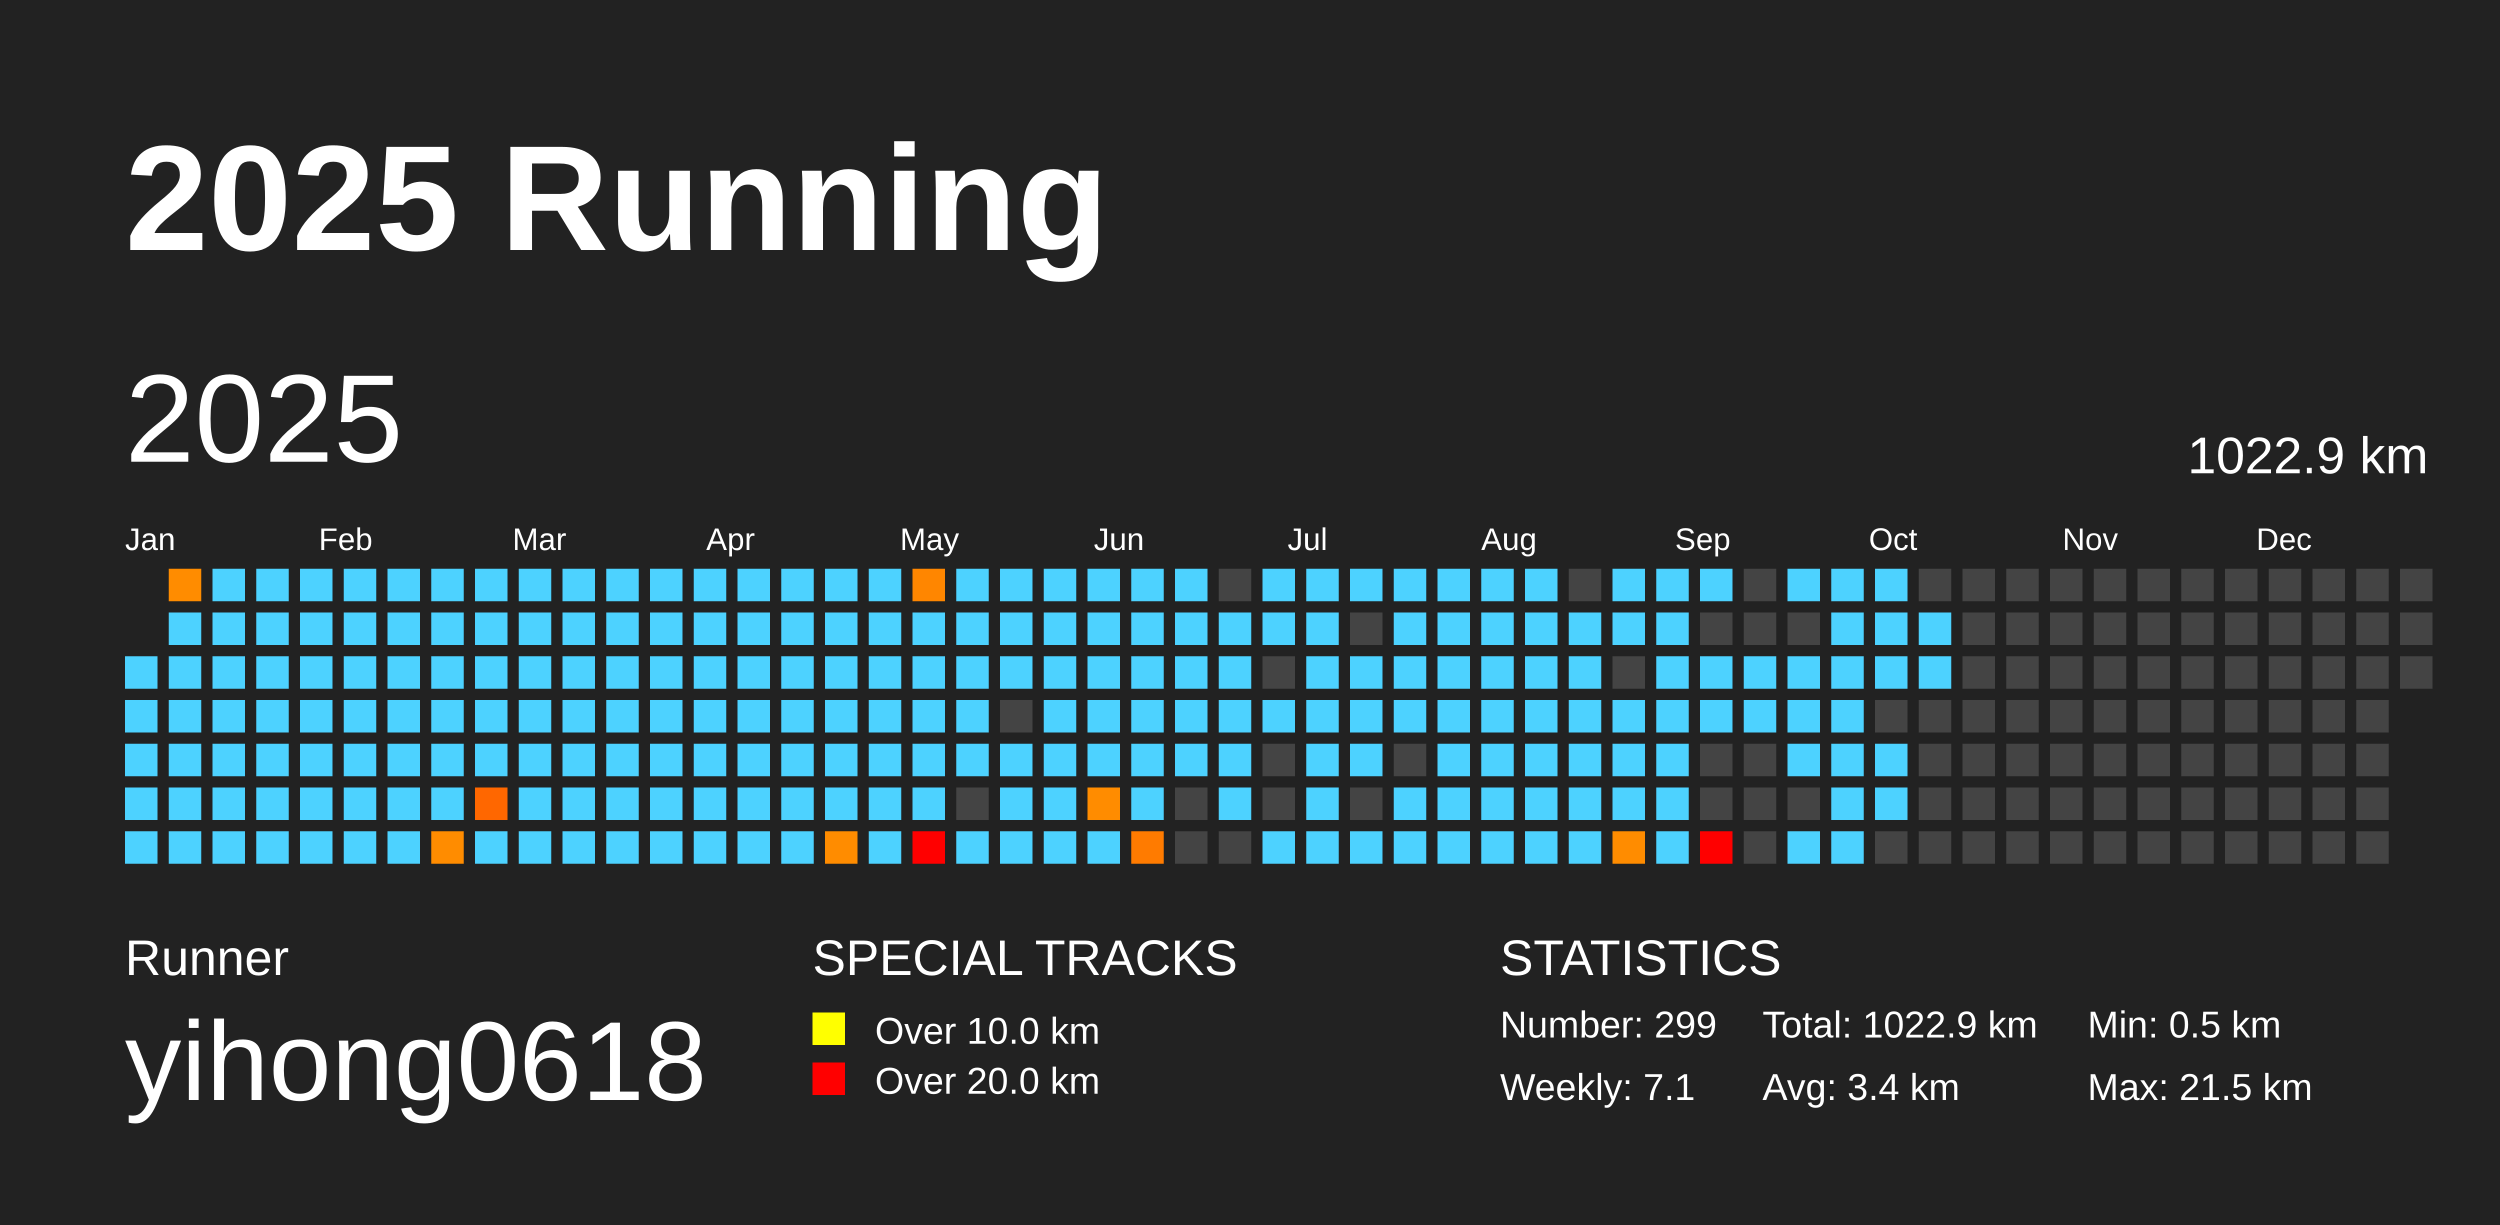
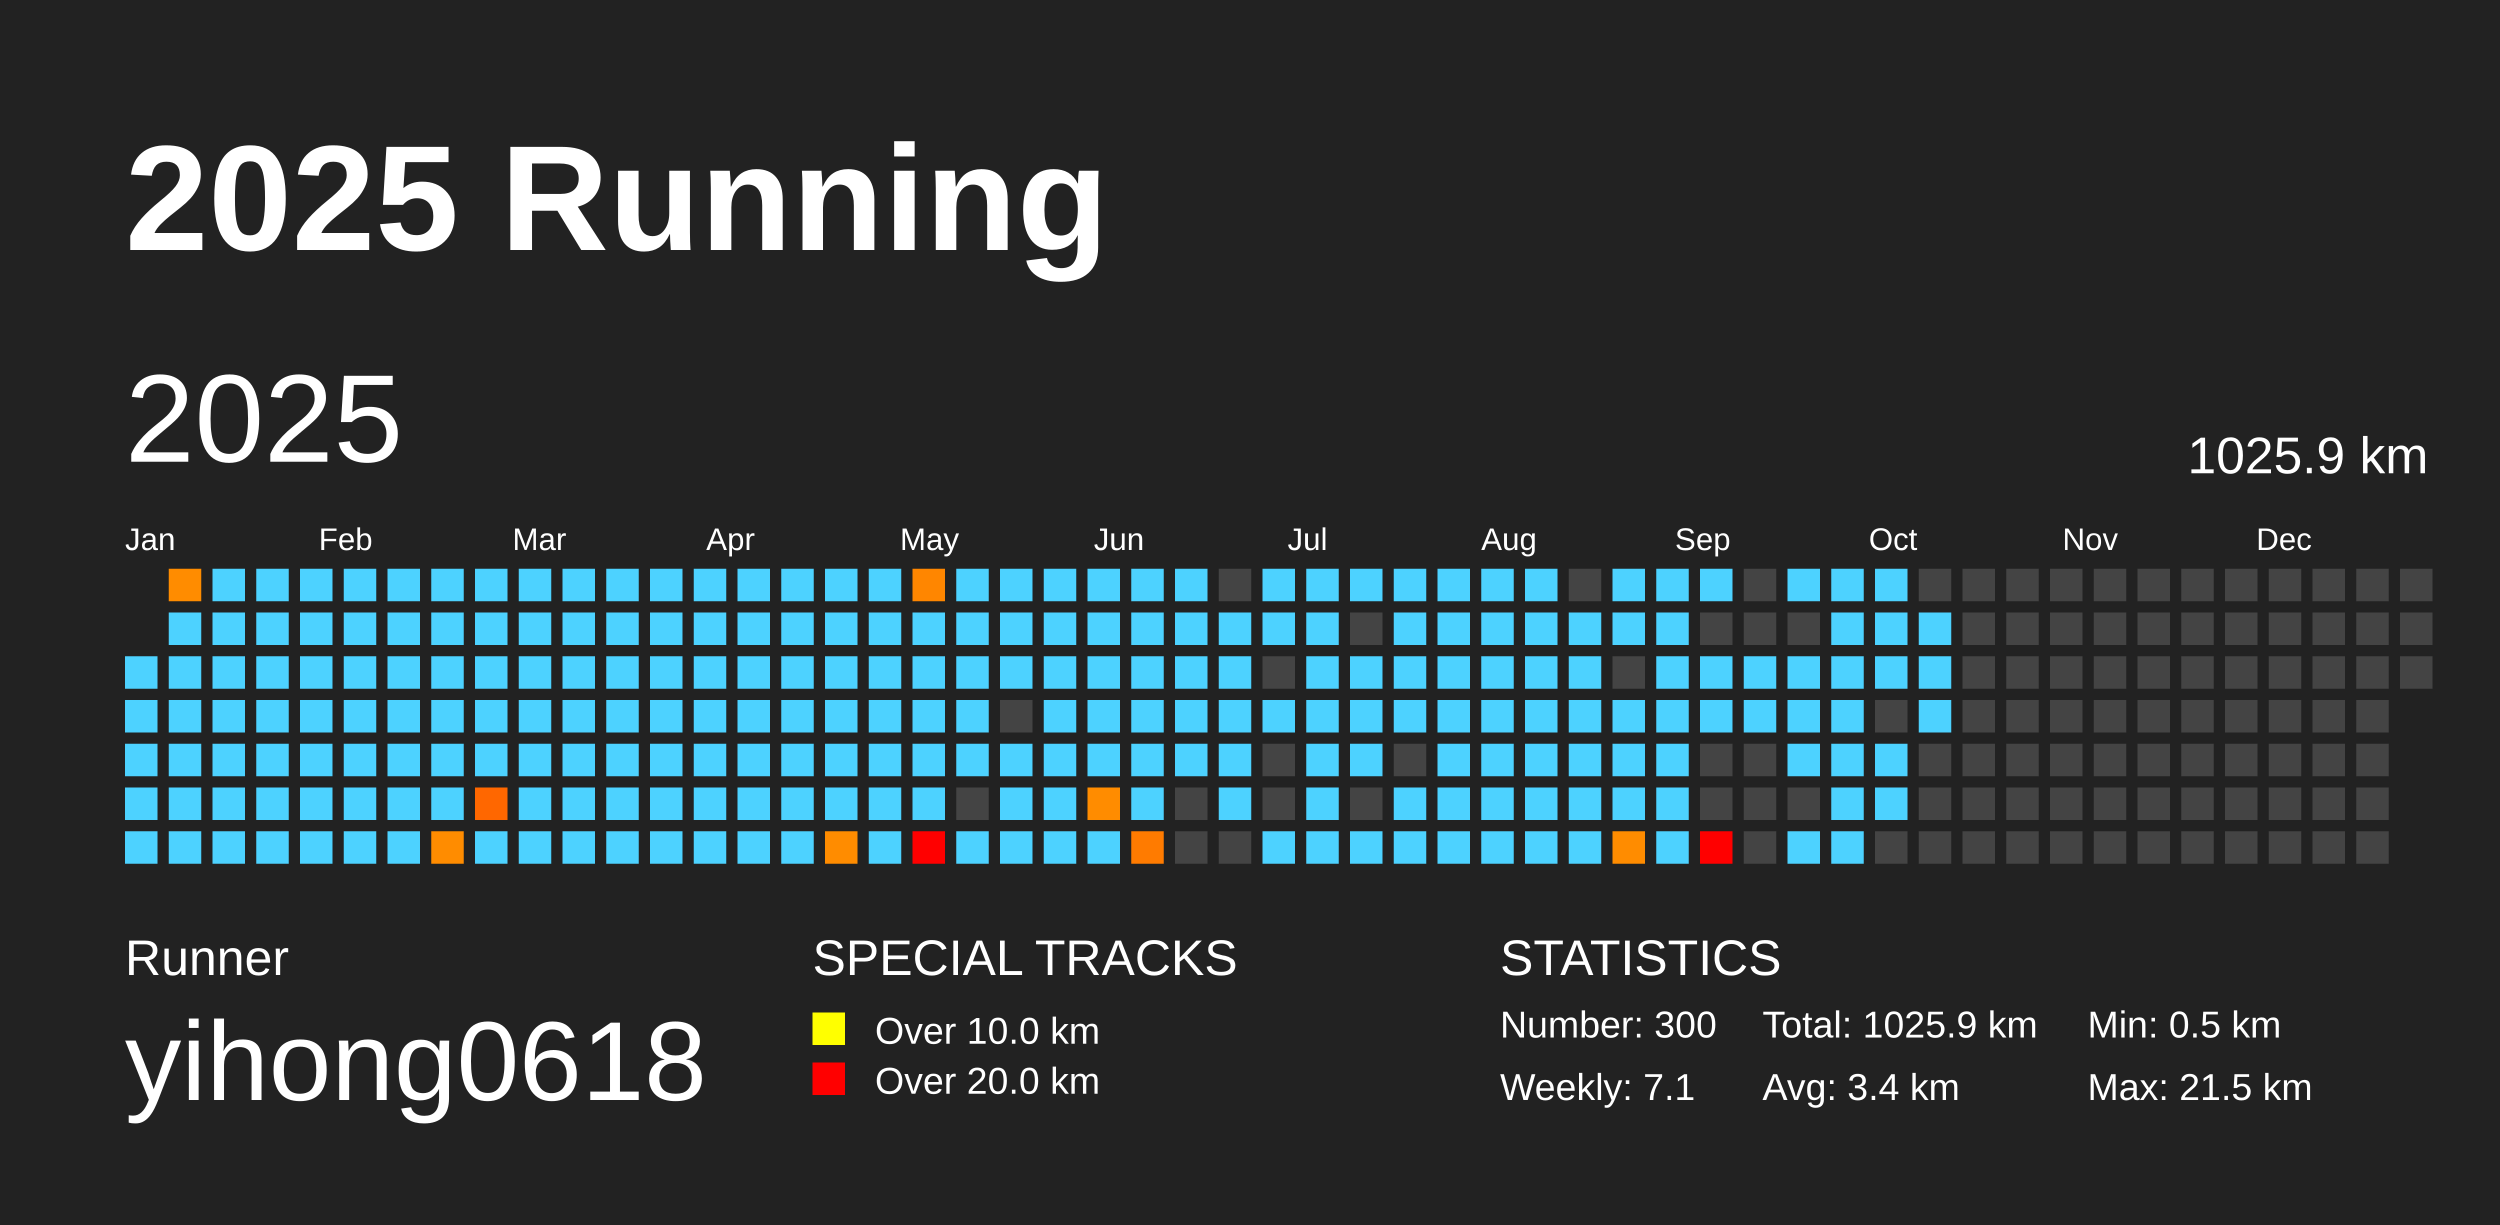
<svg xmlns="http://www.w3.org/2000/svg" baseProfile="full" height="98mm" version="1.1" viewBox="0,0,200,98" width="200mm">
  <defs />
  <rect fill="#222222" height="98" width="200" x="0" y="0" />
  <text fill="#FFFFFF" style="font-size:12px; font-family:Arial; font-weight:bold;" x="10" y="20">2025 Running</text>
  <text fill="#FFFFFF" style="font-size:4px; font-family:Arial" x="10" y="78">Runner</text>
  <text fill="#FFFFFF" style="font-size:9px; font-family:Arial" x="10" y="88">yihong0618</text>
  <text fill="#FFFFFF" style="font-size:4px; font-family:Arial" x="65" y="78">SPECIAL TRACKS</text>
  <rect fill="yellow" height="2.6" width="2.6" x="65" y="81" />
  <text fill="#FFFFFF" style="font-size:3px; font-family:Arial" x="70" y="83.5">Over 10.0 km</text>
  <rect fill="red" height="2.6" width="2.6" x="65" y="85" />
  <text fill="#FFFFFF" style="font-size:3px; font-family:Arial" x="70" y="87.5">Over 20.0 km</text>
  <text fill="#FFFFFF" style="font-size:4px; font-family:Arial" x="120" y="78">STATISTICS</text>
-   <text fill="#FFFFFF" style="font-size:3px; font-family:Arial" x="120" y="83">Number: 299</text>
+   <text fill="#FFFFFF" style="font-size:3px; font-family:Arial" x="120" y="83">Number: 300</text>
  <text fill="#FFFFFF" style="font-size:3px; font-family:Arial" x="120" y="88">Weekly: 7.1</text>
-   <text fill="#FFFFFF" style="font-size:3px; font-family:Arial" x="141" y="83">Total: 1022.9 km</text>
+   <text fill="#FFFFFF" style="font-size:3px; font-family:Arial" x="141" y="83">Total: 1025.9 km</text>
  <text fill="#FFFFFF" style="font-size:3px; font-family:Arial" x="141" y="88">Avg: 3.4 km</text>
  <text fill="#FFFFFF" style="font-size:3px; font-family:Arial" x="167" y="83">Min: 0.5 km</text>
  <text fill="#FFFFFF" style="font-size:3px; font-family:Arial" x="167" y="88">Max: 21.5 km</text>
  <text dominant-baseline="hanging" fill="#FFFFFF" style="font-size:10.0px; font-family:Arial;" x="10" y="30">2025</text>
-   <text dominant-baseline="hanging" fill="#FFFFFF" style="font-size:4.125px; font-family:Arial;" x="175" y="35">1022.9 km</text>
+   <text dominant-baseline="hanging" fill="#FFFFFF" style="font-size:4.125px; font-family:Arial;" x="175" y="35">1025.9 km</text>
  <text fill="#FFFFFF" style="font-size:2.5px; font-family:Arial" x="10.0" y="44">Jan</text>
  <text fill="#FFFFFF" style="font-size:2.5px; font-family:Arial" x="25.5" y="44">Feb</text>
  <text fill="#FFFFFF" style="font-size:2.5px; font-family:Arial" x="41.0" y="44">Mar</text>
  <text fill="#FFFFFF" style="font-size:2.5px; font-family:Arial" x="56.5" y="44">Apr</text>
  <text fill="#FFFFFF" style="font-size:2.5px; font-family:Arial" x="72.0" y="44">May</text>
  <text fill="#FFFFFF" style="font-size:2.5px; font-family:Arial" x="87.5" y="44">Jun</text>
  <text fill="#FFFFFF" style="font-size:2.5px; font-family:Arial" x="103.0" y="44">Jul</text>
  <text fill="#FFFFFF" style="font-size:2.5px; font-family:Arial" x="118.5" y="44">Aug</text>
  <text fill="#FFFFFF" style="font-size:2.5px; font-family:Arial" x="134.0" y="44">Sep</text>
  <text fill="#FFFFFF" style="font-size:2.5px; font-family:Arial" x="149.5" y="44">Oct</text>
  <text fill="#FFFFFF" style="font-size:2.5px; font-family:Arial" x="165.0" y="44">Nov</text>
  <text fill="#FFFFFF" style="font-size:2.5px; font-family:Arial" x="180.5" y="44">Dec</text>
  <rect fill="#4dd2ff" height="2.6" width="2.6" x="10.0" y="52.5" />
  <rect fill="#4dd2ff" height="2.6" width="2.6" x="10.0" y="56.0" />
  <rect fill="#4dd2ff" height="2.6" width="2.6" x="10.0" y="59.5" />
  <rect fill="#4dd2ff" height="2.6" width="2.6" x="10.0" y="63.0" />
  <rect fill="#4dd2ff" height="2.6" width="2.6" x="10.0" y="66.5" />
  <rect fill="#ff8c00" height="2.6" width="2.6" x="13.5" y="45.5" />
  <rect fill="#4dd2ff" height="2.6" width="2.6" x="13.5" y="49.0" />
  <rect fill="#4dd2ff" height="2.6" width="2.6" x="13.5" y="52.5" />
  <rect fill="#4dd2ff" height="2.6" width="2.6" x="13.5" y="56.0" />
  <rect fill="#4dd2ff" height="2.6" width="2.6" x="13.5" y="59.5" />
  <rect fill="#4dd2ff" height="2.6" width="2.6" x="13.5" y="63.0" />
  <rect fill="#4dd2ff" height="2.6" width="2.6" x="13.5" y="66.5" />
  <rect fill="#4dd2ff" height="2.6" width="2.6" x="17.0" y="45.5" />
  <rect fill="#4dd2ff" height="2.6" width="2.6" x="17.0" y="49.0" />
  <rect fill="#4dd2ff" height="2.6" width="2.6" x="17.0" y="52.5" />
  <rect fill="#4dd2ff" height="2.6" width="2.6" x="17.0" y="56.0" />
  <rect fill="#4dd2ff" height="2.6" width="2.6" x="17.0" y="59.5" />
  <rect fill="#4dd2ff" height="2.6" width="2.6" x="17.0" y="63.0" />
  <rect fill="#4dd2ff" height="2.6" width="2.6" x="17.0" y="66.5" />
  <rect fill="#4dd2ff" height="2.6" width="2.6" x="20.5" y="45.5" />
  <rect fill="#4dd2ff" height="2.6" width="2.6" x="20.5" y="49.0" />
  <rect fill="#4dd2ff" height="2.6" width="2.6" x="20.5" y="52.5" />
  <rect fill="#4dd2ff" height="2.6" width="2.6" x="20.5" y="56.0" />
  <rect fill="#4dd2ff" height="2.6" width="2.6" x="20.5" y="59.5" />
  <rect fill="#4dd2ff" height="2.6" width="2.6" x="20.5" y="63.0" />
  <rect fill="#4dd2ff" height="2.6" width="2.6" x="20.5" y="66.5" />
  <rect fill="#4dd2ff" height="2.6" width="2.6" x="24.0" y="45.5" />
  <rect fill="#4dd2ff" height="2.6" width="2.6" x="24.0" y="49.0" />
  <rect fill="#4dd2ff" height="2.6" width="2.6" x="24.0" y="52.5" />
  <rect fill="#4dd2ff" height="2.6" width="2.6" x="24.0" y="56.0" />
  <rect fill="#4dd2ff" height="2.6" width="2.6" x="24.0" y="59.5" />
  <rect fill="#4dd2ff" height="2.6" width="2.6" x="24.0" y="63.0" />
  <rect fill="#4dd2ff" height="2.6" width="2.6" x="24.0" y="66.5" />
  <rect fill="#4dd2ff" height="2.6" width="2.6" x="27.5" y="45.5" />
  <rect fill="#4dd2ff" height="2.6" width="2.6" x="27.5" y="49.0" />
  <rect fill="#4dd2ff" height="2.6" width="2.6" x="27.5" y="52.5" />
  <rect fill="#4dd2ff" height="2.6" width="2.6" x="27.5" y="56.0" />
  <rect fill="#4dd2ff" height="2.6" width="2.6" x="27.5" y="59.5" />
  <rect fill="#4dd2ff" height="2.6" width="2.6" x="27.5" y="63.0" />
  <rect fill="#4dd2ff" height="2.6" width="2.6" x="27.5" y="66.5" />
  <rect fill="#4dd2ff" height="2.6" width="2.6" x="31.0" y="45.5" />
  <rect fill="#4dd2ff" height="2.6" width="2.6" x="31.0" y="49.0" />
  <rect fill="#4dd2ff" height="2.6" width="2.6" x="31.0" y="52.5" />
  <rect fill="#4dd2ff" height="2.6" width="2.6" x="31.0" y="56.0" />
  <rect fill="#4dd2ff" height="2.6" width="2.6" x="31.0" y="59.5" />
  <rect fill="#4dd2ff" height="2.6" width="2.6" x="31.0" y="63.0" />
  <rect fill="#4dd2ff" height="2.6" width="2.6" x="31.0" y="66.5" />
  <rect fill="#4dd2ff" height="2.6" width="2.6" x="34.5" y="45.5" />
  <rect fill="#4dd2ff" height="2.6" width="2.6" x="34.5" y="49.0" />
  <rect fill="#4dd2ff" height="2.6" width="2.6" x="34.5" y="52.5" />
  <rect fill="#4dd2ff" height="2.6" width="2.6" x="34.5" y="56.0" />
  <rect fill="#4dd2ff" height="2.6" width="2.6" x="34.5" y="59.5" />
  <rect fill="#4dd2ff" height="2.6" width="2.6" x="34.5" y="63.0" />
  <rect fill="#ff8c00" height="2.6" width="2.6" x="34.5" y="66.5" />
  <rect fill="#4dd2ff" height="2.6" width="2.6" x="38.0" y="45.5" />
  <rect fill="#4dd2ff" height="2.6" width="2.6" x="38.0" y="49.0" />
  <rect fill="#4dd2ff" height="2.6" width="2.6" x="38.0" y="52.5" />
  <rect fill="#4dd2ff" height="2.6" width="2.6" x="38.0" y="56.0" />
  <rect fill="#4dd2ff" height="2.6" width="2.6" x="38.0" y="59.5" />
  <rect fill="#ff6700" height="2.6" width="2.6" x="38.0" y="63.0" />
  <rect fill="#4dd2ff" height="2.6" width="2.6" x="38.0" y="66.5" />
  <rect fill="#4dd2ff" height="2.6" width="2.6" x="41.5" y="45.5" />
  <rect fill="#4dd2ff" height="2.6" width="2.6" x="41.5" y="49.0" />
  <rect fill="#4dd2ff" height="2.6" width="2.6" x="41.5" y="52.5" />
  <rect fill="#4dd2ff" height="2.6" width="2.6" x="41.5" y="56.0" />
  <rect fill="#4dd2ff" height="2.6" width="2.6" x="41.5" y="59.5" />
  <rect fill="#4dd2ff" height="2.6" width="2.6" x="41.5" y="63.0" />
  <rect fill="#4dd2ff" height="2.6" width="2.6" x="41.5" y="66.5" />
  <rect fill="#4dd2ff" height="2.6" width="2.6" x="45.0" y="45.5" />
  <rect fill="#4dd2ff" height="2.6" width="2.6" x="45.0" y="49.0" />
  <rect fill="#4dd2ff" height="2.6" width="2.6" x="45.0" y="52.5" />
  <rect fill="#4dd2ff" height="2.6" width="2.6" x="45.0" y="56.0" />
  <rect fill="#4dd2ff" height="2.6" width="2.6" x="45.0" y="59.5" />
  <rect fill="#4dd2ff" height="2.6" width="2.6" x="45.0" y="63.0" />
  <rect fill="#4dd2ff" height="2.6" width="2.6" x="45.0" y="66.5" />
  <rect fill="#4dd2ff" height="2.6" width="2.6" x="48.5" y="45.5" />
  <rect fill="#4dd2ff" height="2.6" width="2.6" x="48.5" y="49.0" />
  <rect fill="#4dd2ff" height="2.6" width="2.6" x="48.5" y="52.5" />
  <rect fill="#4dd2ff" height="2.6" width="2.6" x="48.5" y="56.0" />
  <rect fill="#4dd2ff" height="2.6" width="2.6" x="48.5" y="59.5" />
  <rect fill="#4dd2ff" height="2.6" width="2.6" x="48.5" y="63.0" />
  <rect fill="#4dd2ff" height="2.6" width="2.6" x="48.5" y="66.5" />
  <rect fill="#4dd2ff" height="2.6" width="2.6" x="52.0" y="45.5" />
  <rect fill="#4dd2ff" height="2.6" width="2.6" x="52.0" y="49.0" />
  <rect fill="#4dd2ff" height="2.6" width="2.6" x="52.0" y="52.5" />
  <rect fill="#4dd2ff" height="2.6" width="2.6" x="52.0" y="56.0" />
  <rect fill="#4dd2ff" height="2.6" width="2.6" x="52.0" y="59.5" />
  <rect fill="#4dd2ff" height="2.6" width="2.6" x="52.0" y="63.0" />
  <rect fill="#4dd2ff" height="2.6" width="2.6" x="52.0" y="66.5" />
  <rect fill="#4dd2ff" height="2.6" width="2.6" x="55.5" y="45.5" />
  <rect fill="#4dd2ff" height="2.6" width="2.6" x="55.5" y="49.0" />
  <rect fill="#4dd2ff" height="2.6" width="2.6" x="55.5" y="52.5" />
  <rect fill="#4dd2ff" height="2.6" width="2.6" x="55.5" y="56.0" />
  <rect fill="#4dd2ff" height="2.6" width="2.6" x="55.5" y="59.5" />
  <rect fill="#4dd2ff" height="2.6" width="2.6" x="55.5" y="63.0" />
  <rect fill="#4dd2ff" height="2.6" width="2.6" x="55.5" y="66.5" />
  <rect fill="#4dd2ff" height="2.6" width="2.6" x="59.0" y="45.5" />
  <rect fill="#4dd2ff" height="2.6" width="2.6" x="59.0" y="49.0" />
  <rect fill="#4dd2ff" height="2.6" width="2.6" x="59.0" y="52.5" />
  <rect fill="#4dd2ff" height="2.6" width="2.6" x="59.0" y="56.0" />
  <rect fill="#4dd2ff" height="2.6" width="2.6" x="59.0" y="59.5" />
  <rect fill="#4dd2ff" height="2.6" width="2.6" x="59.0" y="63.0" />
  <rect fill="#4dd2ff" height="2.6" width="2.6" x="59.0" y="66.5" />
  <rect fill="#4dd2ff" height="2.6" width="2.6" x="62.5" y="45.5" />
  <rect fill="#4dd2ff" height="2.6" width="2.6" x="62.5" y="49.0" />
  <rect fill="#4dd2ff" height="2.6" width="2.6" x="62.5" y="52.5" />
  <rect fill="#4dd2ff" height="2.6" width="2.6" x="62.5" y="56.0" />
  <rect fill="#4dd2ff" height="2.6" width="2.6" x="62.5" y="59.5" />
  <rect fill="#4dd2ff" height="2.6" width="2.6" x="62.5" y="63.0" />
  <rect fill="#4dd2ff" height="2.6" width="2.6" x="62.5" y="66.5" />
  <rect fill="#4dd2ff" height="2.6" width="2.6" x="66.0" y="45.5" />
  <rect fill="#4dd2ff" height="2.6" width="2.6" x="66.0" y="49.0" />
  <rect fill="#4dd2ff" height="2.6" width="2.6" x="66.0" y="52.5" />
  <rect fill="#4dd2ff" height="2.6" width="2.6" x="66.0" y="56.0" />
  <rect fill="#4dd2ff" height="2.6" width="2.6" x="66.0" y="59.5" />
  <rect fill="#4dd2ff" height="2.6" width="2.6" x="66.0" y="63.0" />
  <rect fill="#ff8c00" height="2.6" width="2.6" x="66.0" y="66.5" />
  <rect fill="#4dd2ff" height="2.6" width="2.6" x="69.5" y="45.5" />
  <rect fill="#4dd2ff" height="2.6" width="2.6" x="69.5" y="49.0" />
  <rect fill="#4dd2ff" height="2.6" width="2.6" x="69.5" y="52.5" />
  <rect fill="#4dd2ff" height="2.6" width="2.6" x="69.5" y="56.0" />
  <rect fill="#4dd2ff" height="2.6" width="2.6" x="69.5" y="59.5" />
  <rect fill="#4dd2ff" height="2.6" width="2.6" x="69.5" y="63.0" />
  <rect fill="#4dd2ff" height="2.6" width="2.6" x="69.5" y="66.5" />
  <rect fill="#ff8600" height="2.6" width="2.6" x="73.0" y="45.5" />
  <rect fill="#4dd2ff" height="2.6" width="2.6" x="73.0" y="49.0" />
  <rect fill="#4dd2ff" height="2.6" width="2.6" x="73.0" y="52.5" />
  <rect fill="#4dd2ff" height="2.6" width="2.6" x="73.0" y="56.0" />
  <rect fill="#4dd2ff" height="2.6" width="2.6" x="73.0" y="59.5" />
  <rect fill="#4dd2ff" height="2.6" width="2.6" x="73.0" y="63.0" />
  <rect fill="red" height="2.6" width="2.6" x="73.0" y="66.5" />
  <rect fill="#4dd2ff" height="2.6" width="2.6" x="76.5" y="45.5" />
  <rect fill="#4dd2ff" height="2.6" width="2.6" x="76.5" y="49.0" />
  <rect fill="#4dd2ff" height="2.6" width="2.6" x="76.5" y="52.5" />
  <rect fill="#4dd2ff" height="2.6" width="2.6" x="76.5" y="56.0" />
  <rect fill="#4dd2ff" height="2.6" width="2.6" x="76.5" y="59.5" />
  <rect fill="#444444" height="2.6" width="2.6" x="76.5" y="63.0" />
  <rect fill="#4dd2ff" height="2.6" width="2.6" x="76.5" y="66.5" />
  <rect fill="#4dd2ff" height="2.6" width="2.6" x="80.0" y="45.5" />
  <rect fill="#4dd2ff" height="2.6" width="2.6" x="80.0" y="49.0" />
  <rect fill="#4dd2ff" height="2.6" width="2.6" x="80.0" y="52.5" />
  <rect fill="#444444" height="2.6" width="2.6" x="80.0" y="56.0" />
  <rect fill="#4dd2ff" height="2.6" width="2.6" x="80.0" y="59.5" />
  <rect fill="#4dd2ff" height="2.6" width="2.6" x="80.0" y="63.0" />
  <rect fill="#4dd2ff" height="2.6" width="2.6" x="80.0" y="66.5" />
  <rect fill="#4dd2ff" height="2.6" width="2.6" x="83.5" y="45.5" />
  <rect fill="#4dd2ff" height="2.6" width="2.6" x="83.5" y="49.0" />
  <rect fill="#4dd2ff" height="2.6" width="2.6" x="83.5" y="52.5" />
  <rect fill="#4dd2ff" height="2.6" width="2.6" x="83.5" y="56.0" />
  <rect fill="#4dd2ff" height="2.6" width="2.6" x="83.5" y="59.5" />
  <rect fill="#4dd2ff" height="2.6" width="2.6" x="83.5" y="63.0" />
  <rect fill="#4dd2ff" height="2.6" width="2.6" x="83.5" y="66.5" />
  <rect fill="#4dd2ff" height="2.6" width="2.6" x="87.0" y="45.5" />
  <rect fill="#4dd2ff" height="2.6" width="2.6" x="87.0" y="49.0" />
  <rect fill="#4dd2ff" height="2.6" width="2.6" x="87.0" y="52.5" />
  <rect fill="#4dd2ff" height="2.6" width="2.6" x="87.0" y="56.0" />
  <rect fill="#4dd2ff" height="2.6" width="2.6" x="87.0" y="59.5" />
  <rect fill="#ff8c00" height="2.6" width="2.6" x="87.0" y="63.0" />
  <rect fill="#4dd2ff" height="2.6" width="2.6" x="87.0" y="66.5" />
  <rect fill="#4dd2ff" height="2.6" width="2.6" x="90.5" y="45.5" />
  <rect fill="#4dd2ff" height="2.6" width="2.6" x="90.5" y="49.0" />
  <rect fill="#4dd2ff" height="2.6" width="2.6" x="90.5" y="52.5" />
  <rect fill="#4dd2ff" height="2.6" width="2.6" x="90.5" y="56.0" />
  <rect fill="#4dd2ff" height="2.6" width="2.6" x="90.5" y="59.5" />
  <rect fill="#4dd2ff" height="2.6" width="2.6" x="90.5" y="63.0" />
  <rect fill="#ff7b00" height="2.6" width="2.6" x="90.5" y="66.5" />
  <rect fill="#4dd2ff" height="2.6" width="2.6" x="94.0" y="45.5" />
  <rect fill="#4dd2ff" height="2.6" width="2.6" x="94.0" y="49.0" />
  <rect fill="#4dd2ff" height="2.6" width="2.6" x="94.0" y="52.5" />
  <rect fill="#4dd2ff" height="2.6" width="2.6" x="94.0" y="56.0" />
  <rect fill="#4dd2ff" height="2.6" width="2.6" x="94.0" y="59.5" />
  <rect fill="#444444" height="2.6" width="2.6" x="94.0" y="63.0" />
  <rect fill="#444444" height="2.6" width="2.6" x="94.0" y="66.5" />
  <rect fill="#444444" height="2.6" width="2.6" x="97.5" y="45.5" />
  <rect fill="#4dd2ff" height="2.6" width="2.6" x="97.5" y="49.0" />
  <rect fill="#4dd2ff" height="2.6" width="2.6" x="97.5" y="52.5" />
  <rect fill="#4dd2ff" height="2.6" width="2.6" x="97.5" y="56.0" />
  <rect fill="#4dd2ff" height="2.6" width="2.6" x="97.5" y="59.5" />
  <rect fill="#4dd2ff" height="2.6" width="2.6" x="97.5" y="63.0" />
  <rect fill="#444444" height="2.6" width="2.6" x="97.5" y="66.5" />
  <rect fill="#4dd2ff" height="2.6" width="2.6" x="101.0" y="45.5" />
  <rect fill="#4dd2ff" height="2.6" width="2.6" x="101.0" y="49.0" />
  <rect fill="#444444" height="2.6" width="2.6" x="101.0" y="52.5" />
  <rect fill="#4dd2ff" height="2.6" width="2.6" x="101.0" y="56.0" />
  <rect fill="#444444" height="2.6" width="2.6" x="101.0" y="59.5" />
  <rect fill="#444444" height="2.6" width="2.6" x="101.0" y="63.0" />
  <rect fill="#4dd2ff" height="2.6" width="2.6" x="101.0" y="66.5" />
  <rect fill="#4dd2ff" height="2.6" width="2.6" x="104.5" y="45.5" />
  <rect fill="#4dd2ff" height="2.6" width="2.6" x="104.5" y="49.0" />
  <rect fill="#4dd2ff" height="2.6" width="2.6" x="104.5" y="52.5" />
  <rect fill="#4dd2ff" height="2.6" width="2.6" x="104.5" y="56.0" />
  <rect fill="#4dd2ff" height="2.6" width="2.6" x="104.5" y="59.5" />
  <rect fill="#4dd2ff" height="2.6" width="2.6" x="104.5" y="63.0" />
  <rect fill="#4dd2ff" height="2.6" width="2.6" x="104.5" y="66.5" />
  <rect fill="#4dd2ff" height="2.6" width="2.6" x="108.0" y="45.5" />
  <rect fill="#444444" height="2.6" width="2.6" x="108.0" y="49.0" />
  <rect fill="#4dd2ff" height="2.6" width="2.6" x="108.0" y="52.5" />
  <rect fill="#4dd2ff" height="2.6" width="2.6" x="108.0" y="56.0" />
  <rect fill="#4dd2ff" height="2.6" width="2.6" x="108.0" y="59.5" />
  <rect fill="#444444" height="2.6" width="2.6" x="108.0" y="63.0" />
  <rect fill="#4dd2ff" height="2.6" width="2.6" x="108.0" y="66.5" />
  <rect fill="#4dd2ff" height="2.6" width="2.6" x="111.5" y="45.5" />
  <rect fill="#4dd2ff" height="2.6" width="2.6" x="111.5" y="49.0" />
  <rect fill="#4dd2ff" height="2.6" width="2.6" x="111.5" y="52.5" />
  <rect fill="#4dd2ff" height="2.6" width="2.6" x="111.5" y="56.0" />
  <rect fill="#444444" height="2.6" width="2.6" x="111.5" y="59.5" />
  <rect fill="#4dd2ff" height="2.6" width="2.6" x="111.5" y="63.0" />
  <rect fill="#4dd2ff" height="2.6" width="2.6" x="111.5" y="66.5" />
  <rect fill="#4dd2ff" height="2.6" width="2.6" x="115.0" y="45.5" />
  <rect fill="#4dd2ff" height="2.6" width="2.6" x="115.0" y="49.0" />
  <rect fill="#4dd2ff" height="2.6" width="2.6" x="115.0" y="52.5" />
  <rect fill="#4dd2ff" height="2.6" width="2.6" x="115.0" y="56.0" />
  <rect fill="#4dd2ff" height="2.6" width="2.6" x="115.0" y="59.5" />
  <rect fill="#4dd2ff" height="2.6" width="2.6" x="115.0" y="63.0" />
  <rect fill="#4dd2ff" height="2.6" width="2.6" x="115.0" y="66.5" />
  <rect fill="#4dd2ff" height="2.6" width="2.6" x="118.5" y="45.5" />
  <rect fill="#4dd2ff" height="2.6" width="2.6" x="118.5" y="49.0" />
  <rect fill="#4dd2ff" height="2.6" width="2.6" x="118.5" y="52.5" />
  <rect fill="#4dd2ff" height="2.6" width="2.6" x="118.5" y="56.0" />
  <rect fill="#4dd2ff" height="2.6" width="2.6" x="118.5" y="59.5" />
  <rect fill="#4dd2ff" height="2.6" width="2.6" x="118.5" y="63.0" />
  <rect fill="#4dd2ff" height="2.6" width="2.6" x="118.5" y="66.5" />
  <rect fill="#4dd2ff" height="2.6" width="2.6" x="122.0" y="45.5" />
  <rect fill="#4dd2ff" height="2.6" width="2.6" x="122.0" y="49.0" />
  <rect fill="#4dd2ff" height="2.6" width="2.6" x="122.0" y="52.5" />
  <rect fill="#4dd2ff" height="2.6" width="2.6" x="122.0" y="56.0" />
  <rect fill="#4dd2ff" height="2.6" width="2.6" x="122.0" y="59.5" />
  <rect fill="#4dd2ff" height="2.6" width="2.6" x="122.0" y="63.0" />
  <rect fill="#4dd2ff" height="2.6" width="2.6" x="122.0" y="66.5" />
  <rect fill="#444444" height="2.6" width="2.6" x="125.5" y="45.5" />
  <rect fill="#4dd2ff" height="2.6" width="2.6" x="125.5" y="49.0" />
  <rect fill="#4dd2ff" height="2.6" width="2.6" x="125.5" y="52.5" />
  <rect fill="#4dd2ff" height="2.6" width="2.6" x="125.5" y="56.0" />
  <rect fill="#4dd2ff" height="2.6" width="2.6" x="125.5" y="59.5" />
  <rect fill="#4dd2ff" height="2.6" width="2.6" x="125.5" y="63.0" />
  <rect fill="#4dd2ff" height="2.6" width="2.6" x="125.5" y="66.5" />
  <rect fill="#4dd2ff" height="2.6" width="2.6" x="129.0" y="45.5" />
  <rect fill="#4dd2ff" height="2.6" width="2.6" x="129.0" y="49.0" />
  <rect fill="#444444" height="2.6" width="2.6" x="129.0" y="52.5" />
  <rect fill="#4dd2ff" height="2.6" width="2.6" x="129.0" y="56.0" />
  <rect fill="#4dd2ff" height="2.6" width="2.6" x="129.0" y="59.5" />
  <rect fill="#4dd2ff" height="2.6" width="2.6" x="129.0" y="63.0" />
  <rect fill="#ff8c00" height="2.6" width="2.6" x="129.0" y="66.5" />
  <rect fill="#4dd2ff" height="2.6" width="2.6" x="132.5" y="45.5" />
  <rect fill="#4dd2ff" height="2.6" width="2.6" x="132.5" y="49.0" />
  <rect fill="#4dd2ff" height="2.6" width="2.6" x="132.5" y="52.5" />
  <rect fill="#4dd2ff" height="2.6" width="2.6" x="132.5" y="56.0" />
  <rect fill="#4dd2ff" height="2.6" width="2.6" x="132.5" y="59.5" />
  <rect fill="#4dd2ff" height="2.6" width="2.6" x="132.5" y="63.0" />
  <rect fill="#4dd2ff" height="2.6" width="2.6" x="132.5" y="66.5" />
  <rect fill="#4dd2ff" height="2.6" width="2.6" x="136.0" y="45.5" />
  <rect fill="#444444" height="2.6" width="2.6" x="136.0" y="49.0" />
  <rect fill="#4dd2ff" height="2.6" width="2.6" x="136.0" y="52.5" />
  <rect fill="#4dd2ff" height="2.6" width="2.6" x="136.0" y="56.0" />
  <rect fill="#444444" height="2.6" width="2.6" x="136.0" y="59.5" />
  <rect fill="#444444" height="2.6" width="2.6" x="136.0" y="63.0" />
  <rect fill="red" height="2.6" width="2.6" x="136.0" y="66.5" />
  <rect fill="#444444" height="2.6" width="2.6" x="139.5" y="45.5" />
  <rect fill="#444444" height="2.6" width="2.6" x="139.5" y="49.0" />
  <rect fill="#4dd2ff" height="2.6" width="2.6" x="139.5" y="52.5" />
  <rect fill="#4dd2ff" height="2.6" width="2.6" x="139.5" y="56.0" />
  <rect fill="#444444" height="2.6" width="2.6" x="139.5" y="59.5" />
  <rect fill="#444444" height="2.6" width="2.6" x="139.5" y="63.0" />
  <rect fill="#444444" height="2.6" width="2.6" x="139.5" y="66.5" />
  <rect fill="#4dd2ff" height="2.6" width="2.6" x="143.0" y="45.5" />
  <rect fill="#444444" height="2.6" width="2.6" x="143.0" y="49.0" />
  <rect fill="#4dd2ff" height="2.6" width="2.6" x="143.0" y="52.5" />
  <rect fill="#4dd2ff" height="2.6" width="2.6" x="143.0" y="56.0" />
  <rect fill="#4dd2ff" height="2.6" width="2.6" x="143.0" y="59.5" />
  <rect fill="#444444" height="2.6" width="2.6" x="143.0" y="63.0" />
  <rect fill="#4dd2ff" height="2.6" width="2.6" x="143.0" y="66.5" />
  <rect fill="#4dd2ff" height="2.6" width="2.6" x="146.5" y="45.5" />
  <rect fill="#4dd2ff" height="2.6" width="2.6" x="146.5" y="49.0" />
  <rect fill="#4dd2ff" height="2.6" width="2.6" x="146.5" y="52.5" />
  <rect fill="#4dd2ff" height="2.6" width="2.6" x="146.5" y="56.0" />
  <rect fill="#4dd2ff" height="2.6" width="2.6" x="146.5" y="59.5" />
  <rect fill="#4dd2ff" height="2.6" width="2.6" x="146.5" y="63.0" />
  <rect fill="#4dd2ff" height="2.6" width="2.6" x="146.5" y="66.5" />
  <rect fill="#4dd2ff" height="2.6" width="2.6" x="150.0" y="45.5" />
  <rect fill="#4dd2ff" height="2.6" width="2.6" x="150.0" y="49.0" />
  <rect fill="#4dd2ff" height="2.6" width="2.6" x="150.0" y="52.5" />
  <rect fill="#444444" height="2.6" width="2.6" x="150.0" y="56.0" />
  <rect fill="#4dd2ff" height="2.6" width="2.6" x="150.0" y="59.5" />
  <rect fill="#4dd2ff" height="2.6" width="2.6" x="150.0" y="63.0" />
  <rect fill="#444444" height="2.6" width="2.6" x="150.0" y="66.5" />
  <rect fill="#444444" height="2.6" width="2.6" x="153.5" y="45.5" />
  <rect fill="#4dd2ff" height="2.6" width="2.6" x="153.5" y="49.0" />
  <rect fill="#4dd2ff" height="2.6" width="2.6" x="153.5" y="52.5" />
-   <rect fill="#444444" height="2.6" width="2.6" x="153.5" y="56.0" />
+   <rect fill="#4dd2ff" height="2.6" width="2.6" x="153.5" y="56.0" />
  <rect fill="#444444" height="2.6" width="2.6" x="153.5" y="59.5" />
  <rect fill="#444444" height="2.6" width="2.6" x="153.5" y="63.0" />
  <rect fill="#444444" height="2.6" width="2.6" x="153.5" y="66.5" />
  <rect fill="#444444" height="2.6" width="2.6" x="157.0" y="45.5" />
  <rect fill="#444444" height="2.6" width="2.6" x="157.0" y="49.0" />
  <rect fill="#444444" height="2.6" width="2.6" x="157.0" y="52.5" />
  <rect fill="#444444" height="2.6" width="2.6" x="157.0" y="56.0" />
  <rect fill="#444444" height="2.6" width="2.6" x="157.0" y="59.5" />
  <rect fill="#444444" height="2.6" width="2.6" x="157.0" y="63.0" />
  <rect fill="#444444" height="2.6" width="2.6" x="157.0" y="66.5" />
  <rect fill="#444444" height="2.6" width="2.6" x="160.5" y="45.5" />
  <rect fill="#444444" height="2.6" width="2.6" x="160.5" y="49.0" />
  <rect fill="#444444" height="2.6" width="2.6" x="160.5" y="52.5" />
  <rect fill="#444444" height="2.6" width="2.6" x="160.5" y="56.0" />
  <rect fill="#444444" height="2.6" width="2.6" x="160.5" y="59.5" />
  <rect fill="#444444" height="2.6" width="2.6" x="160.5" y="63.0" />
  <rect fill="#444444" height="2.6" width="2.6" x="160.5" y="66.5" />
  <rect fill="#444444" height="2.6" width="2.6" x="164.0" y="45.5" />
  <rect fill="#444444" height="2.6" width="2.6" x="164.0" y="49.0" />
  <rect fill="#444444" height="2.6" width="2.6" x="164.0" y="52.5" />
  <rect fill="#444444" height="2.6" width="2.6" x="164.0" y="56.0" />
  <rect fill="#444444" height="2.6" width="2.6" x="164.0" y="59.5" />
  <rect fill="#444444" height="2.6" width="2.6" x="164.0" y="63.0" />
  <rect fill="#444444" height="2.6" width="2.6" x="164.0" y="66.5" />
  <rect fill="#444444" height="2.6" width="2.6" x="167.5" y="45.5" />
  <rect fill="#444444" height="2.6" width="2.6" x="167.5" y="49.0" />
  <rect fill="#444444" height="2.6" width="2.6" x="167.5" y="52.5" />
  <rect fill="#444444" height="2.6" width="2.6" x="167.5" y="56.0" />
  <rect fill="#444444" height="2.6" width="2.6" x="167.5" y="59.5" />
  <rect fill="#444444" height="2.6" width="2.6" x="167.5" y="63.0" />
  <rect fill="#444444" height="2.6" width="2.6" x="167.5" y="66.5" />
  <rect fill="#444444" height="2.6" width="2.6" x="171.0" y="45.5" />
  <rect fill="#444444" height="2.6" width="2.6" x="171.0" y="49.0" />
  <rect fill="#444444" height="2.6" width="2.6" x="171.0" y="52.5" />
  <rect fill="#444444" height="2.6" width="2.6" x="171.0" y="56.0" />
  <rect fill="#444444" height="2.6" width="2.6" x="171.0" y="59.5" />
  <rect fill="#444444" height="2.6" width="2.6" x="171.0" y="63.0" />
  <rect fill="#444444" height="2.6" width="2.6" x="171.0" y="66.5" />
  <rect fill="#444444" height="2.6" width="2.6" x="174.5" y="45.5" />
  <rect fill="#444444" height="2.6" width="2.6" x="174.5" y="49.0" />
  <rect fill="#444444" height="2.6" width="2.6" x="174.5" y="52.5" />
  <rect fill="#444444" height="2.6" width="2.6" x="174.5" y="56.0" />
  <rect fill="#444444" height="2.6" width="2.6" x="174.5" y="59.5" />
  <rect fill="#444444" height="2.6" width="2.6" x="174.5" y="63.0" />
  <rect fill="#444444" height="2.6" width="2.6" x="174.5" y="66.5" />
  <rect fill="#444444" height="2.6" width="2.6" x="178.0" y="45.5" />
  <rect fill="#444444" height="2.6" width="2.6" x="178.0" y="49.0" />
  <rect fill="#444444" height="2.6" width="2.6" x="178.0" y="52.5" />
  <rect fill="#444444" height="2.6" width="2.6" x="178.0" y="56.0" />
  <rect fill="#444444" height="2.6" width="2.6" x="178.0" y="59.5" />
  <rect fill="#444444" height="2.6" width="2.6" x="178.0" y="63.0" />
  <rect fill="#444444" height="2.6" width="2.6" x="178.0" y="66.5" />
  <rect fill="#444444" height="2.6" width="2.6" x="181.5" y="45.5" />
  <rect fill="#444444" height="2.6" width="2.6" x="181.5" y="49.0" />
  <rect fill="#444444" height="2.6" width="2.6" x="181.5" y="52.5" />
  <rect fill="#444444" height="2.6" width="2.6" x="181.5" y="56.0" />
  <rect fill="#444444" height="2.6" width="2.6" x="181.5" y="59.5" />
  <rect fill="#444444" height="2.6" width="2.6" x="181.5" y="63.0" />
  <rect fill="#444444" height="2.6" width="2.6" x="181.5" y="66.5" />
  <rect fill="#444444" height="2.6" width="2.6" x="185.0" y="45.5" />
  <rect fill="#444444" height="2.6" width="2.6" x="185.0" y="49.0" />
  <rect fill="#444444" height="2.6" width="2.6" x="185.0" y="52.5" />
  <rect fill="#444444" height="2.6" width="2.6" x="185.0" y="56.0" />
  <rect fill="#444444" height="2.6" width="2.6" x="185.0" y="59.5" />
  <rect fill="#444444" height="2.6" width="2.6" x="185.0" y="63.0" />
  <rect fill="#444444" height="2.6" width="2.6" x="185.0" y="66.5" />
  <rect fill="#444444" height="2.6" width="2.6" x="188.5" y="45.5" />
  <rect fill="#444444" height="2.6" width="2.6" x="188.5" y="49.0" />
  <rect fill="#444444" height="2.6" width="2.6" x="188.5" y="52.5" />
  <rect fill="#444444" height="2.6" width="2.6" x="188.5" y="56.0" />
  <rect fill="#444444" height="2.6" width="2.6" x="188.5" y="59.5" />
  <rect fill="#444444" height="2.6" width="2.6" x="188.5" y="63.0" />
  <rect fill="#444444" height="2.6" width="2.6" x="188.5" y="66.5" />
  <rect fill="#444444" height="2.6" width="2.6" x="192.0" y="45.5" />
  <rect fill="#444444" height="2.6" width="2.6" x="192.0" y="49.0" />
  <rect fill="#444444" height="2.6" width="2.6" x="192.0" y="52.5" />
</svg>
